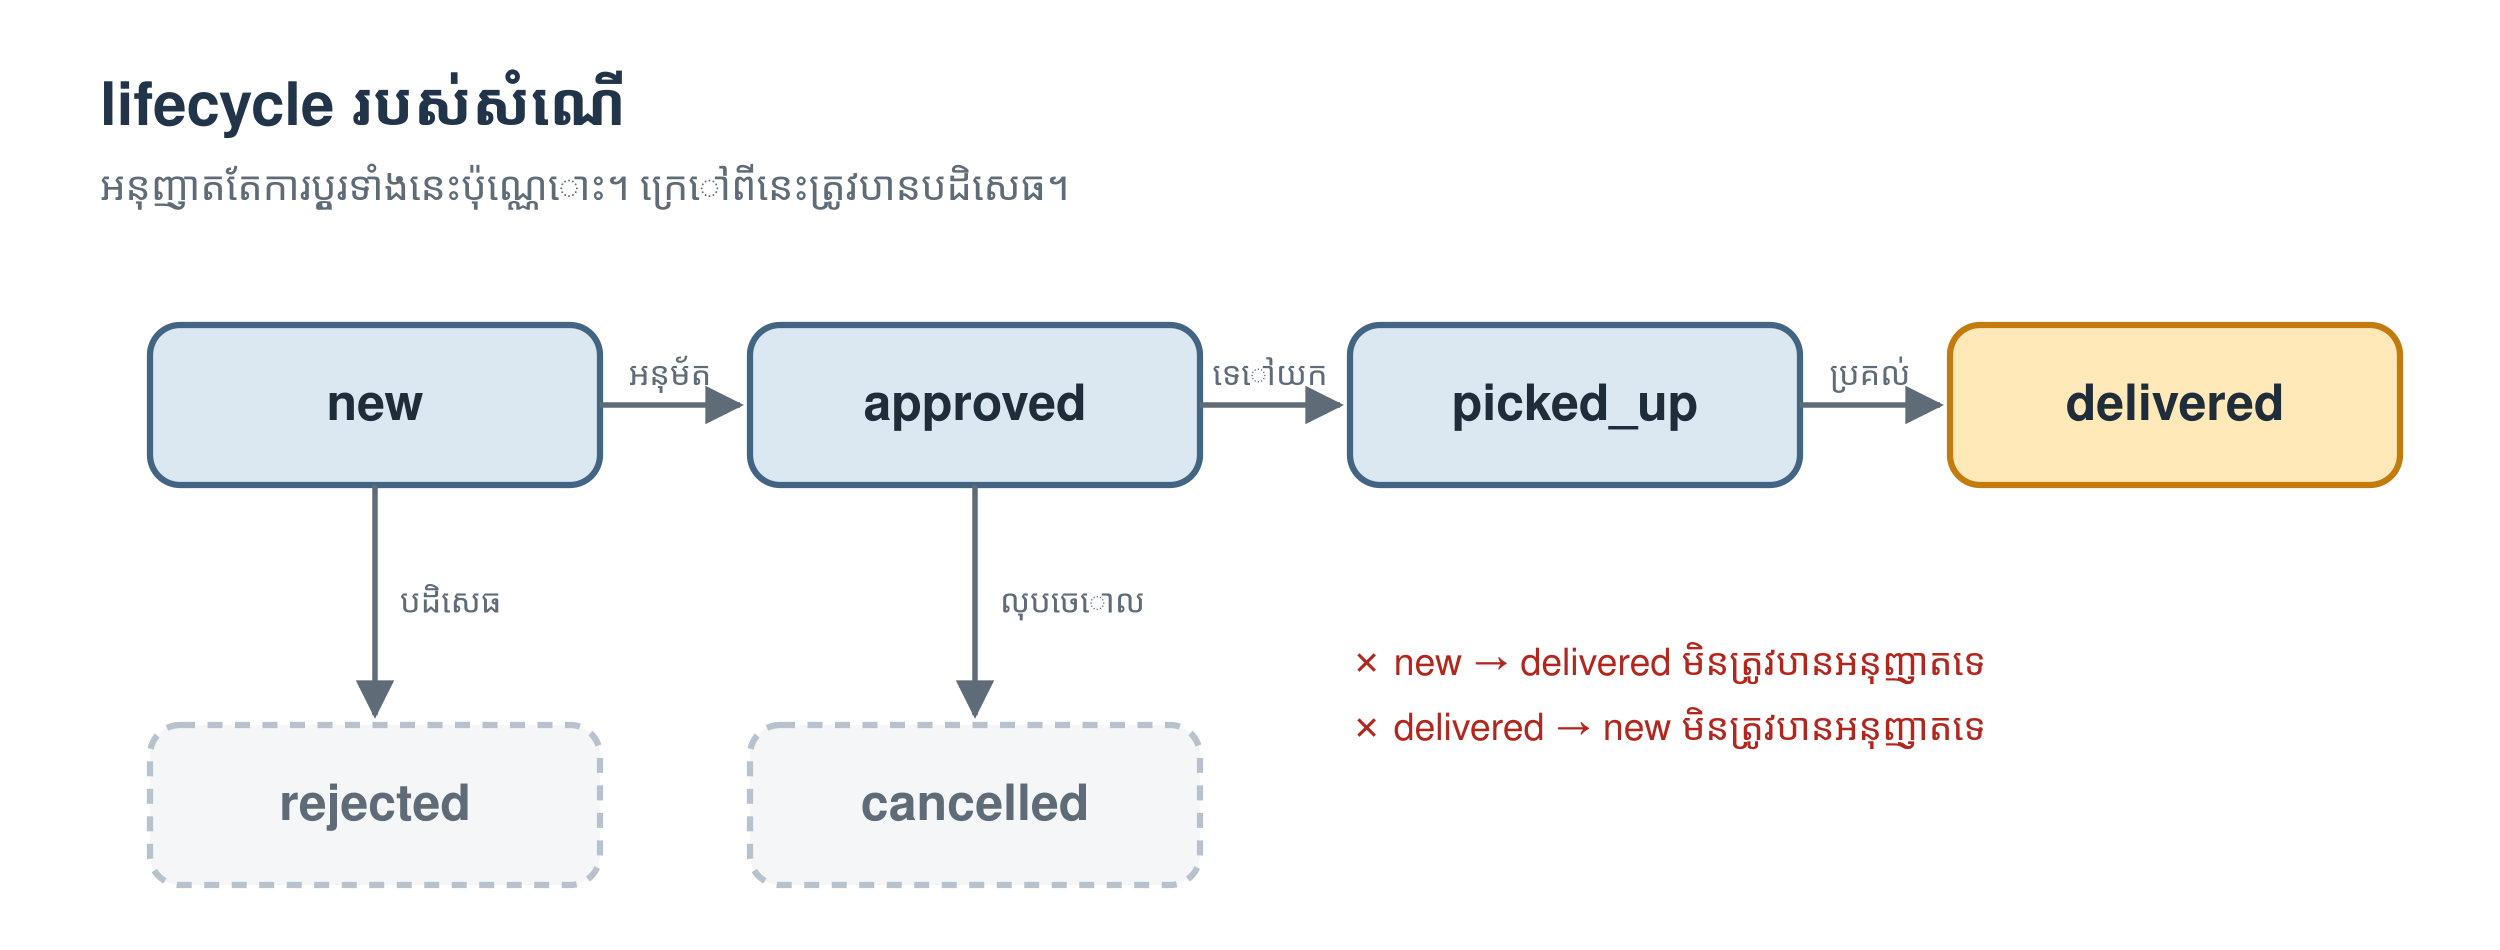
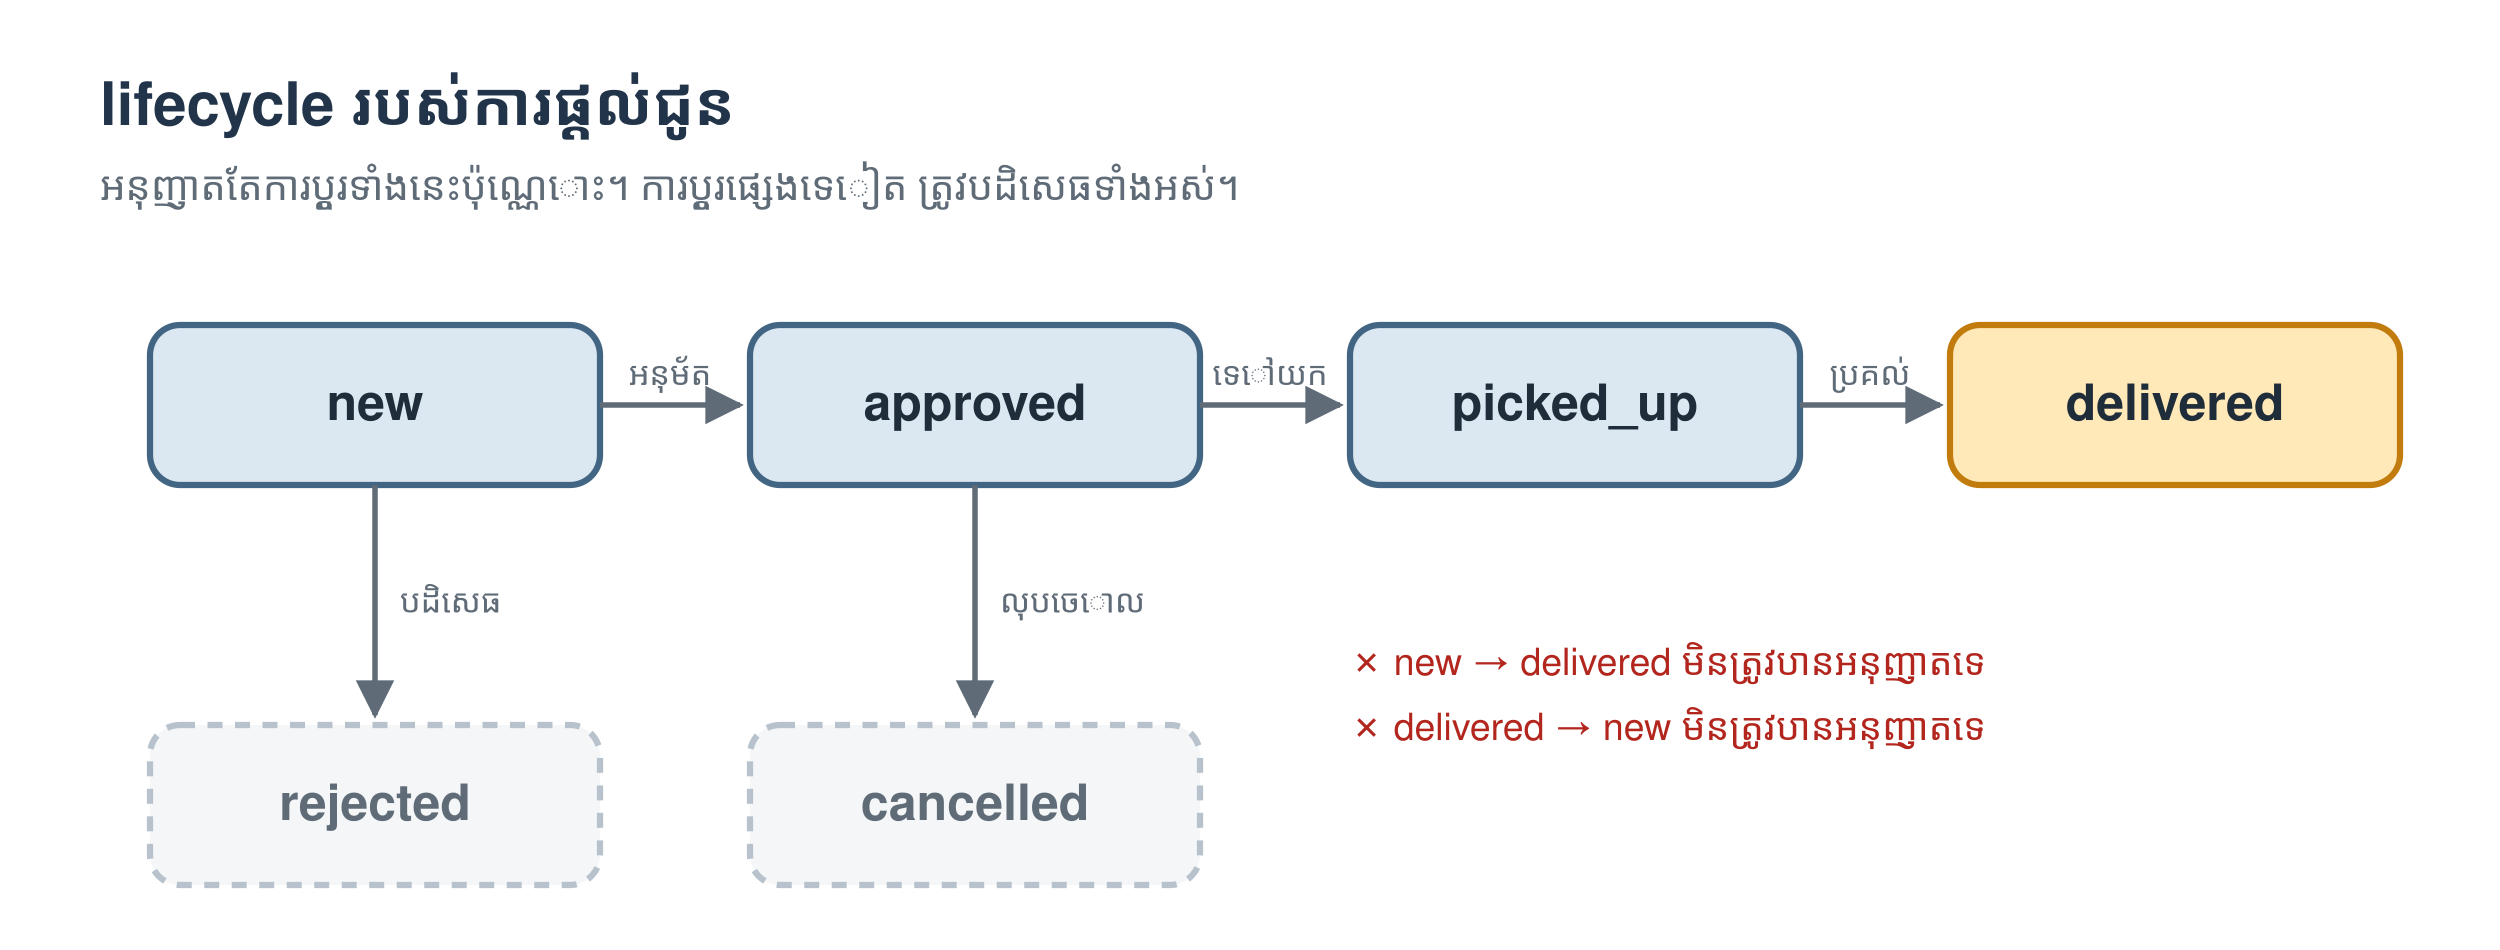
<svg xmlns="http://www.w3.org/2000/svg" width="1000" height="380" viewBox="0 0 1000 380" role="img" font-family="system-ui, -apple-system, 'Segoe UI', 'Noto Sans Khmer', 'Khmer Sangam MN', 'Khmer UI', 'Khmer OS Battambang', Helvetica, Arial, sans-serif">
  <rect width="1000" height="380" fill="#ffffff" />
  <defs>
    <marker id="arrow" viewBox="0 0 10 10" refX="9" refY="5" markerWidth="7" markerHeight="7" orient="auto-start-reverse">
      <path d="M0,0 L10,5 L0,10 z" fill="#5f6c78" />
    </marker>
  </defs>
-   <text x="40" y="50" font-size="24" font-weight="700" fill="#213449" text-anchor="start">lifecycle របស់សំណើ</text>
-   <text x="40" y="80" font-size="16" font-weight="400" fill="#5f6c78" text-anchor="start">អនុញ្ញាតតែការប្ដូរទាំងនេះប៉ុណ្ណោះ។ ក្រៅពីនេះត្រូវបានបដិសេធ។</text>
+   <text x="40" y="50" font-size="24" font-weight="700" fill="#213449" text-anchor="start">lifecycle របស់ការផ្ដល់ជូន</text>
+   <text x="40" y="80" font-size="16" font-weight="400" fill="#5f6c78" text-anchor="start">អនុញ្ញាតតែការប្ដូរទាំងនេះប៉ុណ្ណោះ។ ការប្ដូរផ្សេងទៀត ត្រូវបដិសេធទាំងអស់។</text>
  <rect x="60" y="130" width="180" height="64" rx="12" fill="#dbe7f1" stroke="#426583" stroke-width="2.5" />
  <text x="150.0" y="168.0" text-anchor="middle" font-size="20" font-weight="700" fill="#1f2d3a">new</text>
  <rect x="300" y="130" width="180" height="64" rx="12" fill="#dbe7f1" stroke="#426583" stroke-width="2.5" />
  <text x="390.0" y="168.0" text-anchor="middle" font-size="20" font-weight="700" fill="#1f2d3a">approved</text>
  <rect x="540" y="130" width="180" height="64" rx="12" fill="#dbe7f1" stroke="#426583" stroke-width="2.5" />
  <text x="630.0" y="168.0" text-anchor="middle" font-size="20" font-weight="700" fill="#1f2d3a">picked_up</text>
  <rect x="780" y="130" width="180" height="64" rx="12" fill="#ffe9b8" stroke="#c27c0e" stroke-width="2.5" />
  <text x="870.0" y="168.0" text-anchor="middle" font-size="20" font-weight="700" fill="#1f2d3a">delivered</text>
  <rect x="60" y="290" width="180" height="64" rx="12" fill="#f4f6f8" stroke="#b7c2cc" stroke-width="2.5" stroke-dasharray="6 5" />
  <text x="150.0" y="328.0" text-anchor="middle" font-size="20" font-weight="700" fill="#5f6c78">rejected</text>
  <rect x="300" y="290" width="180" height="64" rx="12" fill="#f4f6f8" stroke="#b7c2cc" stroke-width="2.5" stroke-dasharray="6 5" />
  <text x="390.0" y="328.0" text-anchor="middle" font-size="20" font-weight="700" fill="#5f6c78">cancelled</text>
  <line x1="240" y1="162" x2="296" y2="162" stroke="#5f6c78" stroke-width="2.2" marker-end="url(#arrow)" />
  <text x="268.0" y="154.0" text-anchor="middle" font-size="13" fill="#5f6c78">អនុម័ត</text>
  <line x1="480" y1="162" x2="536" y2="162" stroke="#5f6c78" stroke-width="2.2" marker-end="url(#arrow)" />
  <text x="508.0" y="154.0" text-anchor="middle" font-size="13" fill="#5f6c78">ទៅយក</text>
  <line x1="720" y1="162" x2="776" y2="162" stroke="#5f6c78" stroke-width="2.2" marker-end="url(#arrow)" />
  <text x="748.0" y="154.0" text-anchor="middle" font-size="13" fill="#5f6c78">ប្រគល់</text>
  <line x1="150" y1="194" x2="150" y2="286" stroke="#5f6c78" stroke-width="2.2" marker-end="url(#arrow)" />
  <line x1="390" y1="194" x2="390" y2="286" stroke="#5f6c78" stroke-width="2.2" marker-end="url(#arrow)" />
  <text x="160" y="245" font-size="13" font-weight="400" fill="#5f6c78" text-anchor="start">បដិសេធ</text>
  <text x="400" y="245" font-size="13" font-weight="400" fill="#5f6c78" text-anchor="start">លុបចោល</text>
  <text x="540" y="270" font-size="15" font-weight="400" fill="#b3261e" text-anchor="start">✗ new → delivered មិនត្រូវបានអនុញ្ញាតទេ</text>
  <text x="540" y="296" font-size="15" font-weight="400" fill="#b3261e" text-anchor="start">✗ delivered → new មិនត្រូវបានអនុញ្ញាតទេ</text>
</svg>
